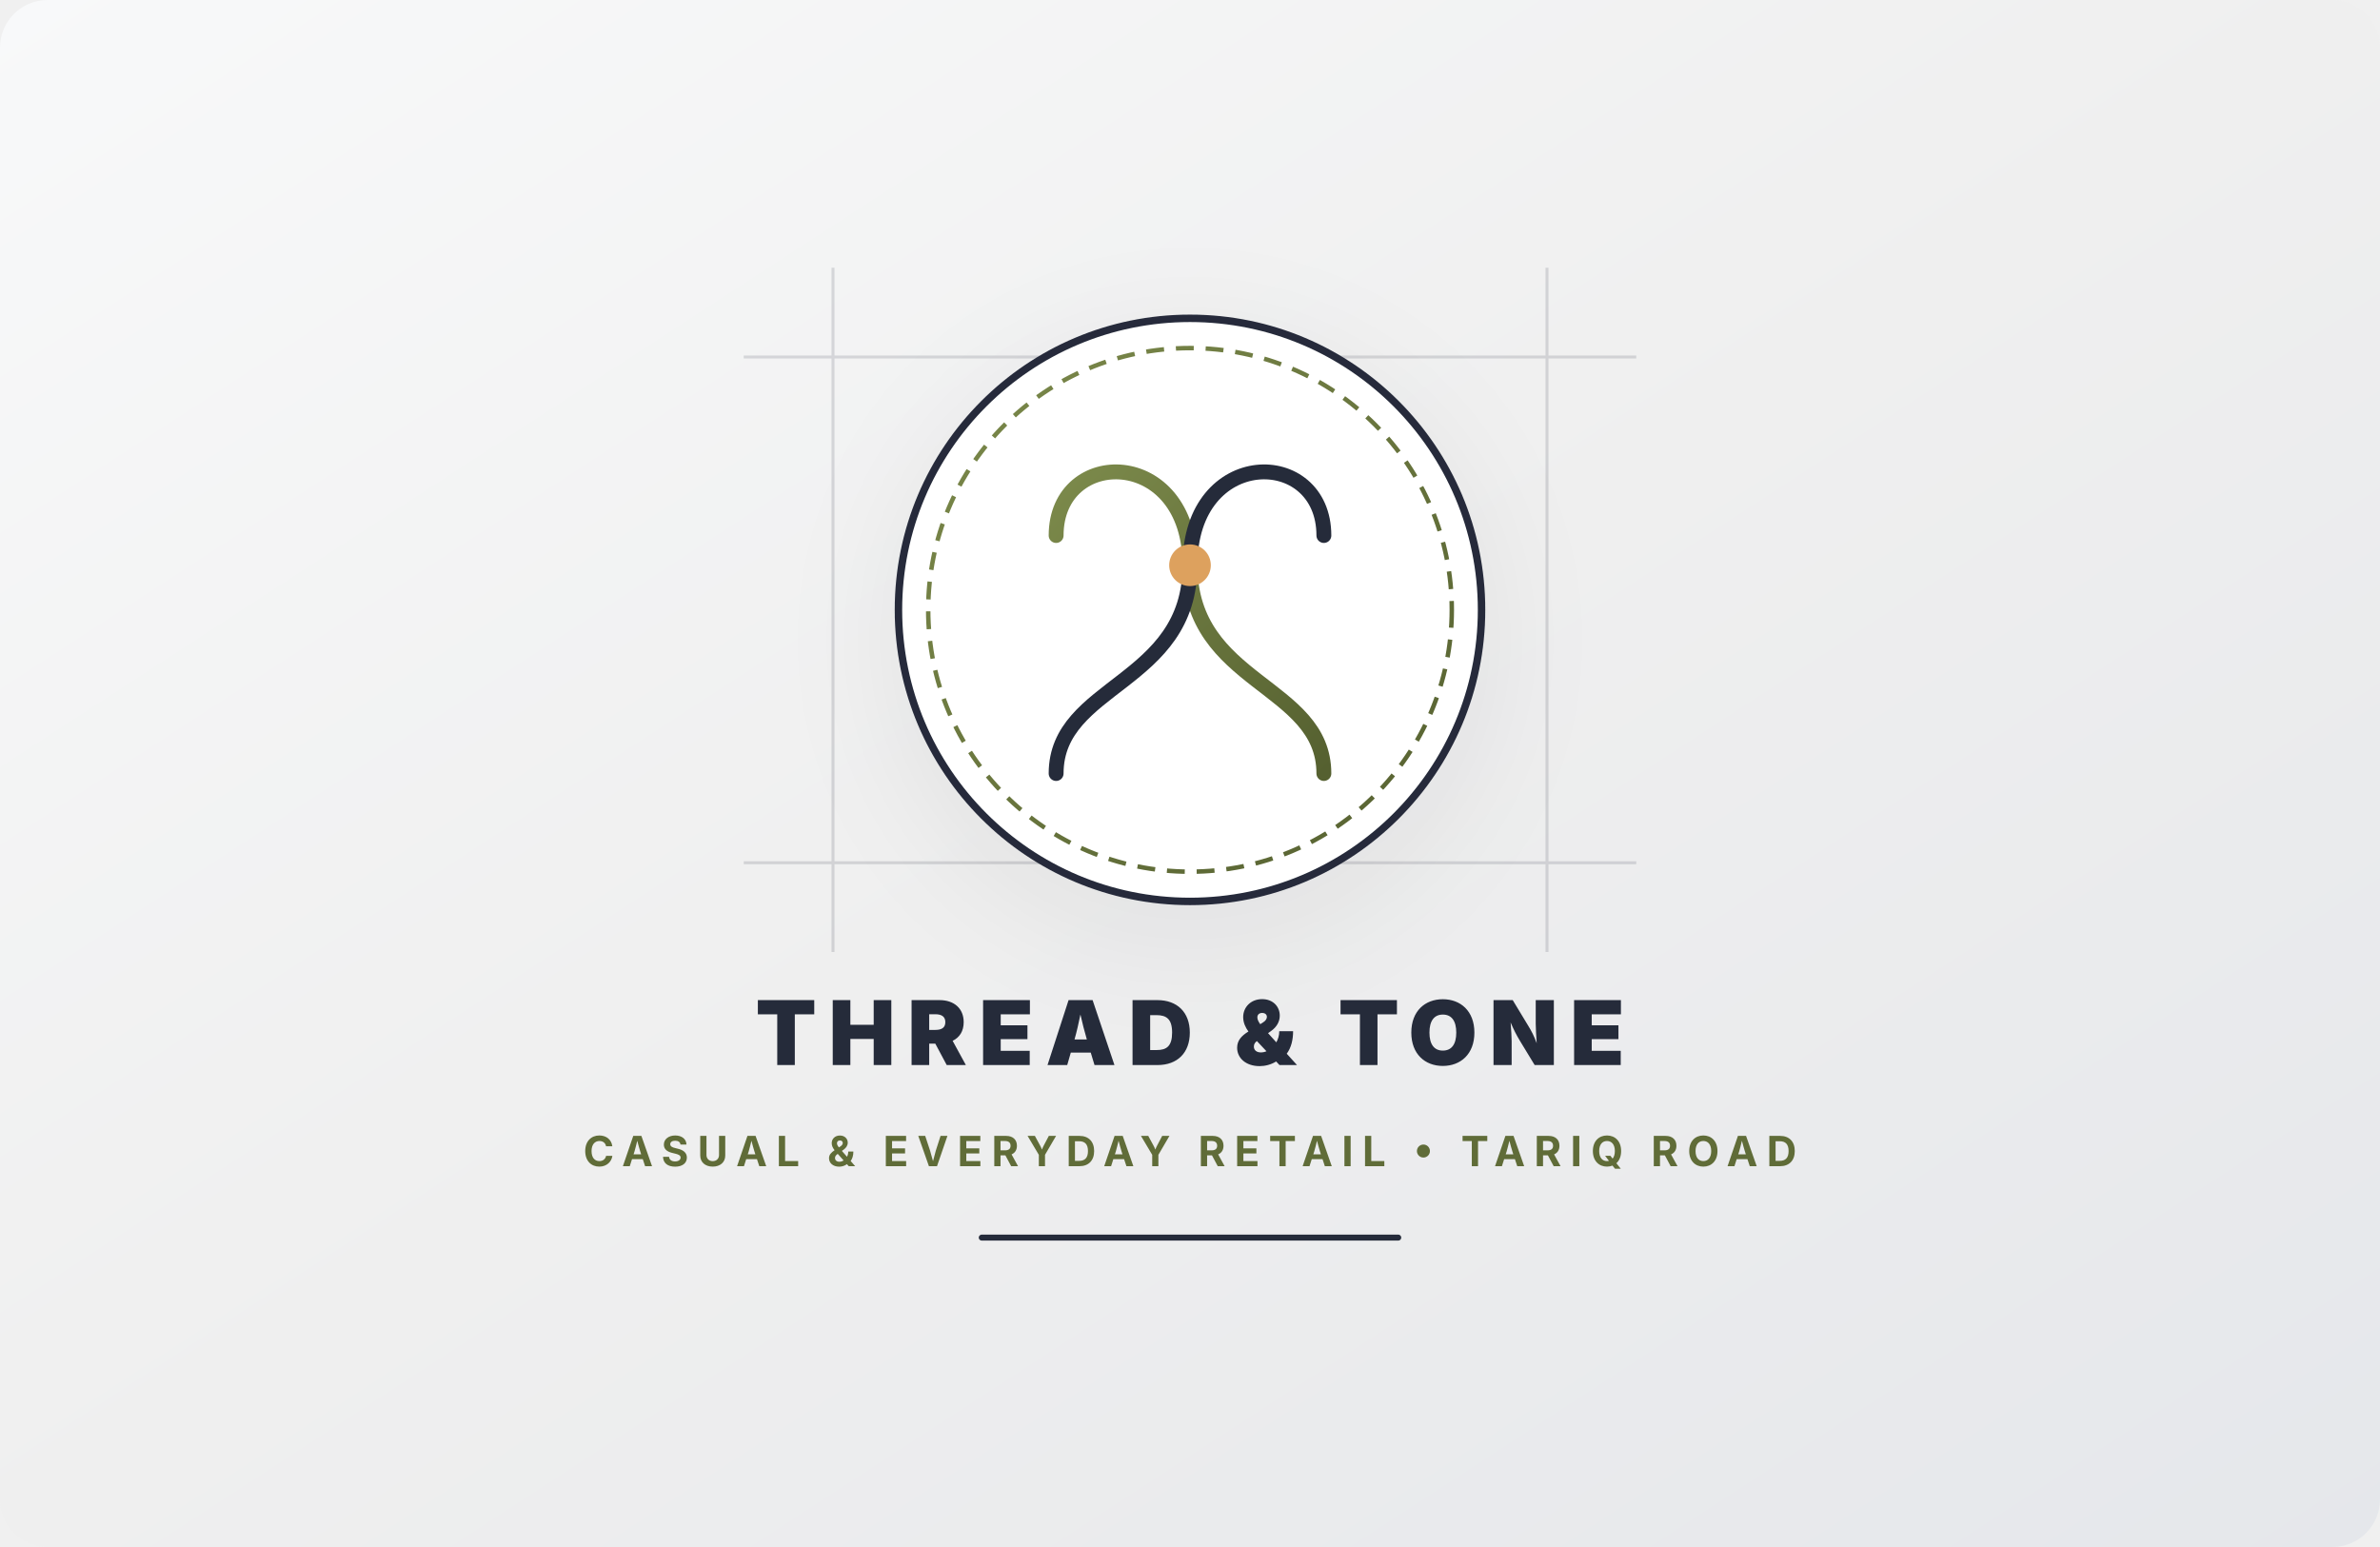
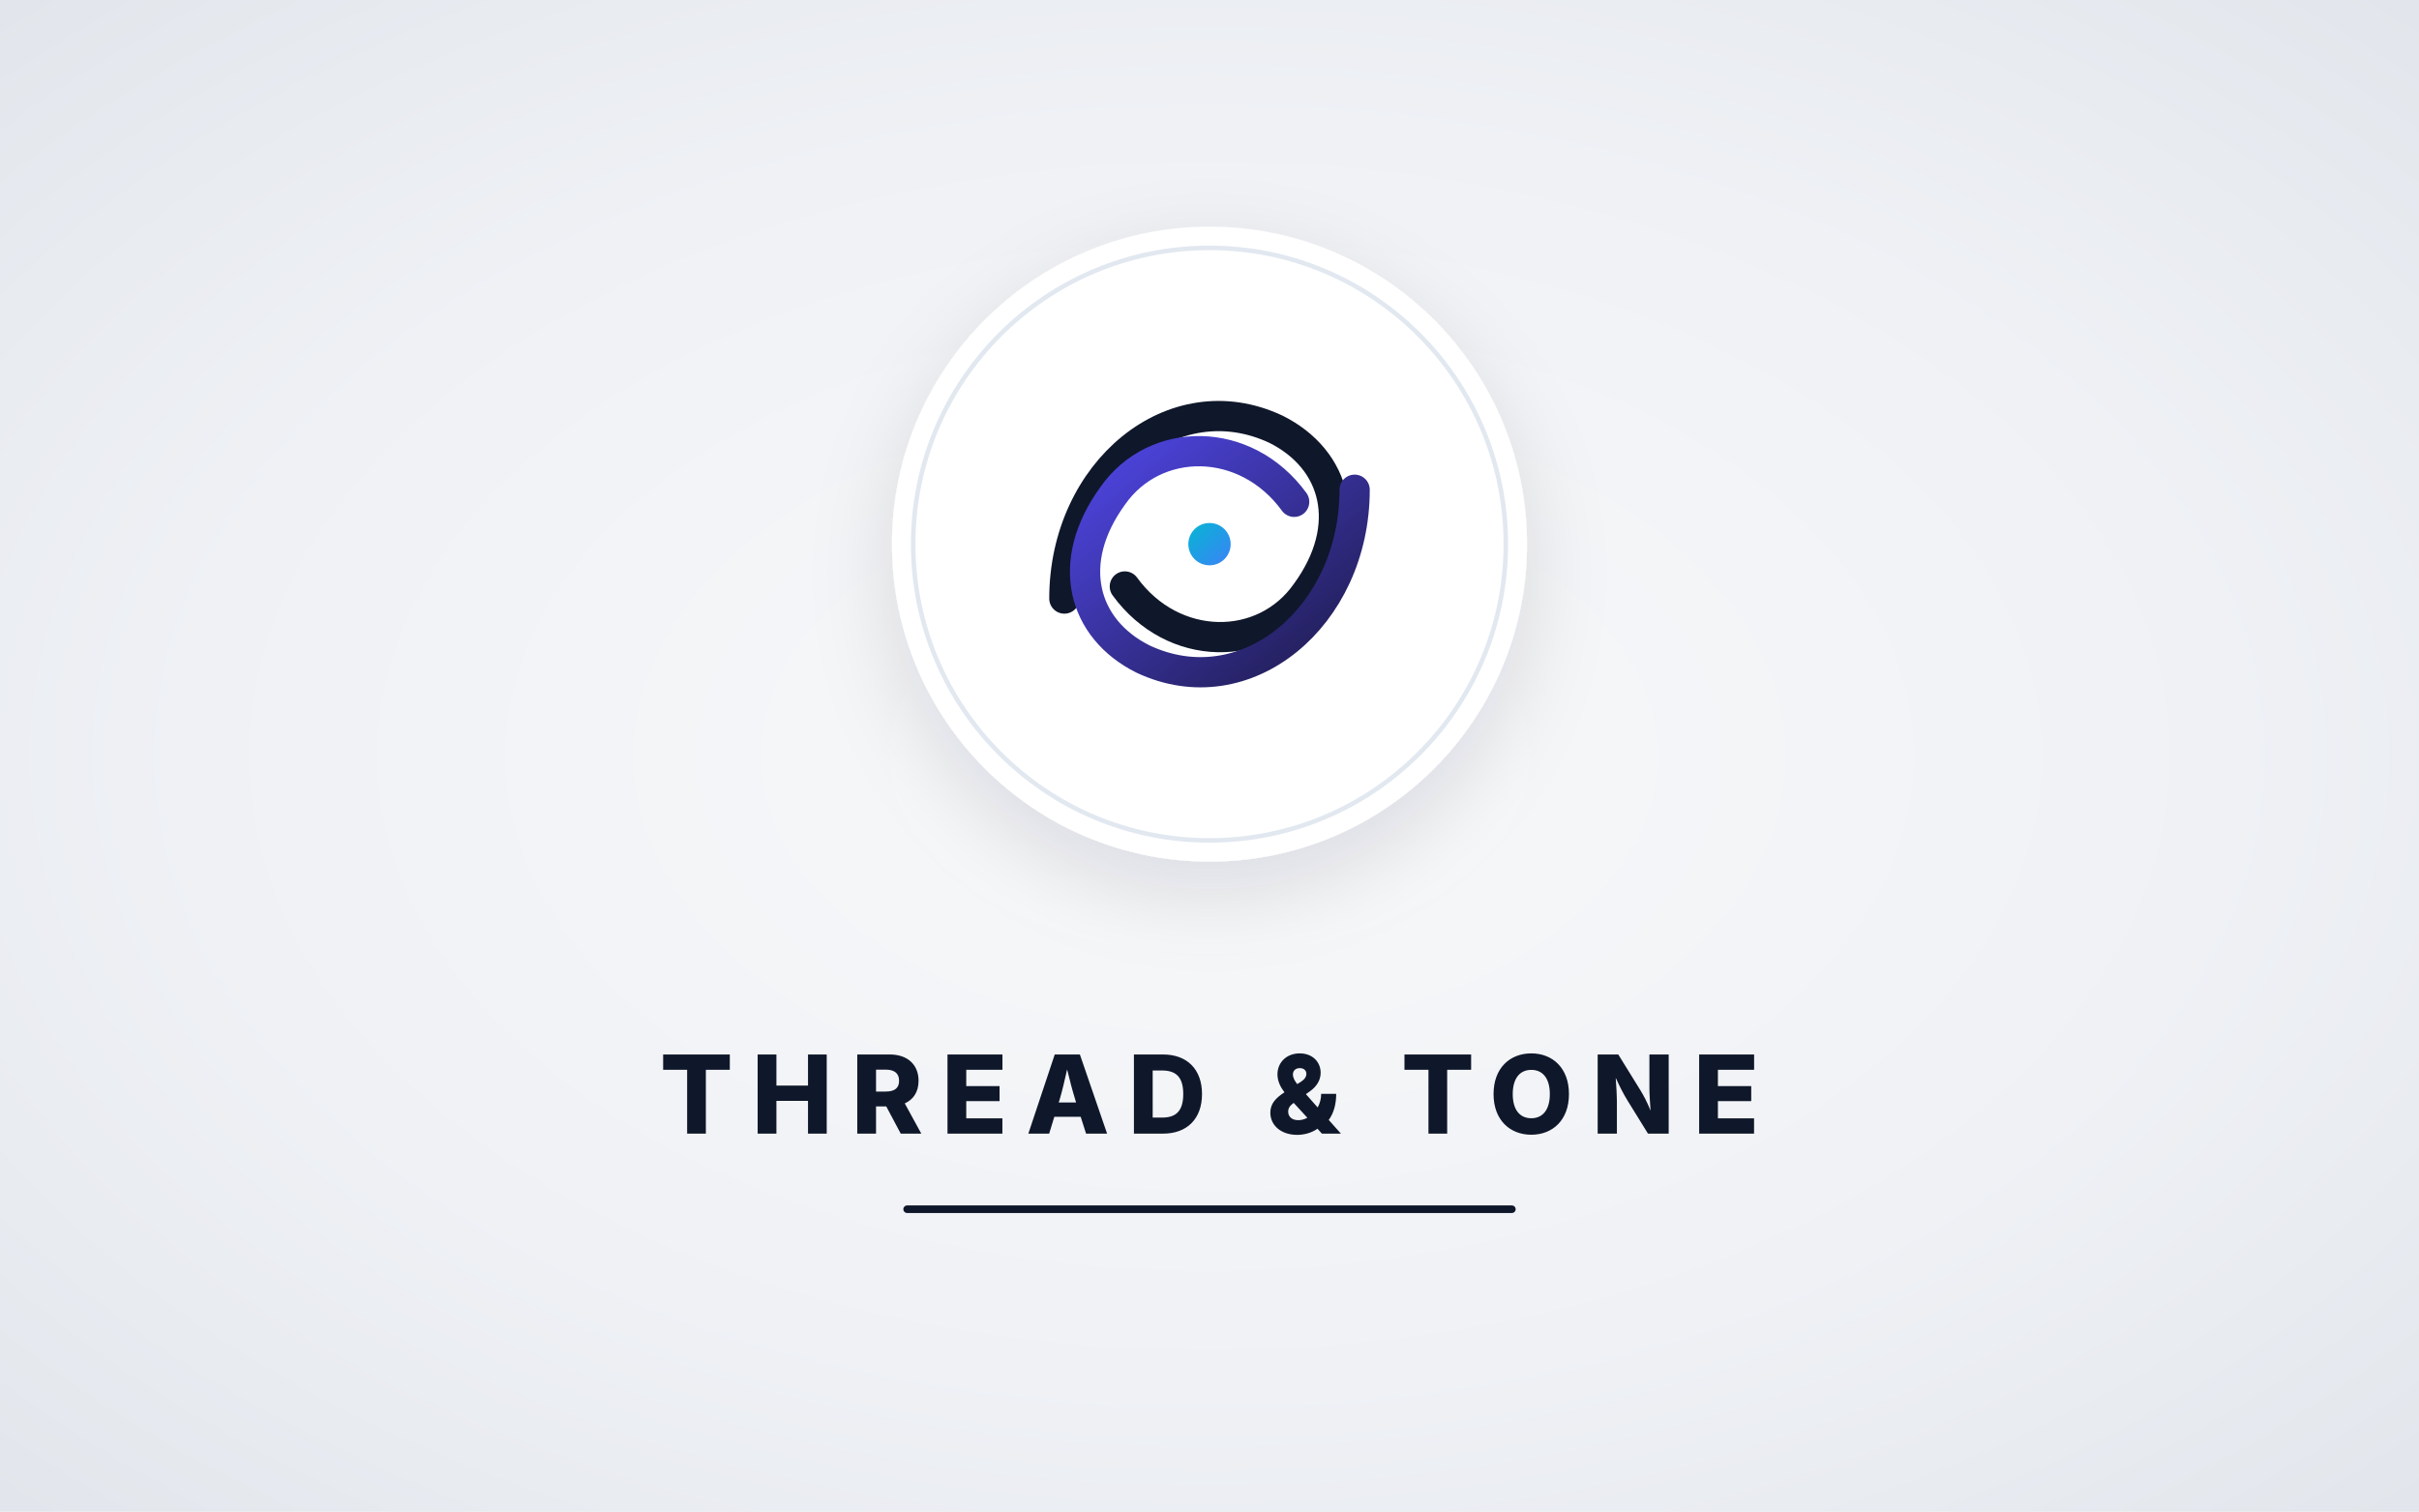
- <svg xmlns="http://www.w3.org/2000/svg" viewBox="0 0 800 520" width="100%" height="100%">
+ <svg xmlns="http://www.w3.org/2000/svg" viewBox="0 0 800 500" width="100%" height="100%">
  <defs>
-     <linearGradient id="bg-thread" x1="0%" y1="0%" x2="100%" y2="100%">
+     <radialGradient id="tt-bg" cx="50%" cy="50%" r="70%">
      <stop offset="0%" stop-color="#F8F9FA" />
-       <stop offset="50%" stop-color="#EFEFEF" />
-       <stop offset="100%" stop-color="#E5E7EB" />
+       <stop offset="60%" stop-color="#EFF1F5" />
+       <stop offset="100%" stop-color="#E2E6EC" />
+     </radialGradient>
+     <linearGradient id="tt-indigo" x1="0%" y1="0%" x2="100%" y2="100%">
+       <stop offset="0%" stop-color="#4F46E5" />
+       <stop offset="100%" stop-color="#1E1B4B" />
    </linearGradient>
-     <linearGradient id="olive-grad" x1="0%" y1="0%" x2="100%" y2="100%">
-       <stop offset="0%" stop-color="#7C8A4B" />
-       <stop offset="100%" stop-color="#556030" />
+     <linearGradient id="tt-accent" x1="0%" y1="0%" x2="100%" y2="100%">
+       <stop offset="0%" stop-color="#06B6D4" />
+       <stop offset="100%" stop-color="#3B82F6" />
    </linearGradient>
+     <filter id="tt-shadow" x="-20%" y="-20%" width="140%" height="140%">
+       <feDropShadow dx="0" dy="10" stdDeviation="14" flood-color="#0F172A" flood-opacity="0.12" />
+     </filter>
  </defs>
-   <rect width="800" height="520" rx="16" fill="url(#bg-thread)" />
-   <g opacity="0.15" stroke="#252B3A" stroke-width="1">
-     <line x1="250" y1="120" x2="550" y2="120" />
-     <line x1="250" y1="290" x2="550" y2="290" />
-     <line x1="280" y1="90" x2="280" y2="320" />
-     <line x1="520" y1="90" x2="520" y2="320" />
+   <rect width="800" height="500" fill="url(#tt-bg)" />
+   <circle cx="400" cy="180" r="105" fill="#FFFFFF" filter="url(#tt-shadow)" />
+   <circle cx="400" cy="180" r="98" fill="none" stroke="#E2E8F0" stroke-width="1.5" />
+   <g transform="translate(400, 180)">
+     <path d="M -48 18 C -48 -24 -12 -54 22 -38 C 42 -28 48 -6 32 16 C 18 36 -12 36 -28 14" fill="none" stroke="#0F172A" stroke-width="10" stroke-linecap="round" />
+     <path d="M 48 -18 C 48 24 12 54 -22 38 C -42 28 -48 6 -32 -16 C -18 -36 12 -36 28 -14" fill="none" stroke="url(#tt-indigo)" stroke-width="10" stroke-linecap="round" />
+     <circle cx="0" cy="0" r="7" fill="url(#tt-accent)" />
  </g>
-   <circle cx="400" cy="205" r="98" fill="#FFFFFF" stroke="#252B3A" stroke-width="2.5" filter="drop-shadow(0 10px 20px rgba(0,0,0,0.06))" />
-   <circle cx="400" cy="205" r="88" fill="none" stroke="url(#olive-grad)" stroke-width="1.5" stroke-dasharray="6,4" />
-   <g transform="translate(400, 205)">
-     <path d="M -45 -25 C -45 -55 0 -55 0 -15 C 0 25 45 25 45 55" fill="none" stroke="url(#olive-grad)" stroke-width="5" stroke-linecap="round" />
-     <path d="M 45 -25 C 45 -55 0 -55 0 -15 C 0 25 -45 25 -45 55" fill="none" stroke="#252B3A" stroke-width="5" stroke-linecap="round" />
-     <circle cx="0" cy="-15" r="7" fill="#DDA15E" />
-   </g>
-   <text x="400" y="358" font-family="'Manrope', -apple-system, sans-serif" font-size="30" font-weight="900" fill="#252B3A" text-anchor="middle" letter-spacing="4">THREAD &amp; TONE</text>
-   <text x="400" y="392" font-family="'Manrope', -apple-system, sans-serif" font-size="14" font-weight="700" fill="#606C38" text-anchor="middle" letter-spacing="3">CASUAL &amp; EVERYDAY RETAIL • TARIQ ROAD</text>
-   <line x1="330" y1="416" x2="470" y2="416" stroke="#252B3A" stroke-width="2" stroke-linecap="round" />
+   <text x="400" y="375" text-anchor="middle" font-family="'Plus Jakarta Sans', 'Inter', 'Helvetica Neue', sans-serif" font-size="36" font-weight="800" letter-spacing="6" fill="#0F172A">THREAD &amp; TONE</text>
+   <line x1="300" y1="400" x2="500" y2="400" stroke="#0F172A" stroke-width="2.5" stroke-linecap="round" />
</svg>
